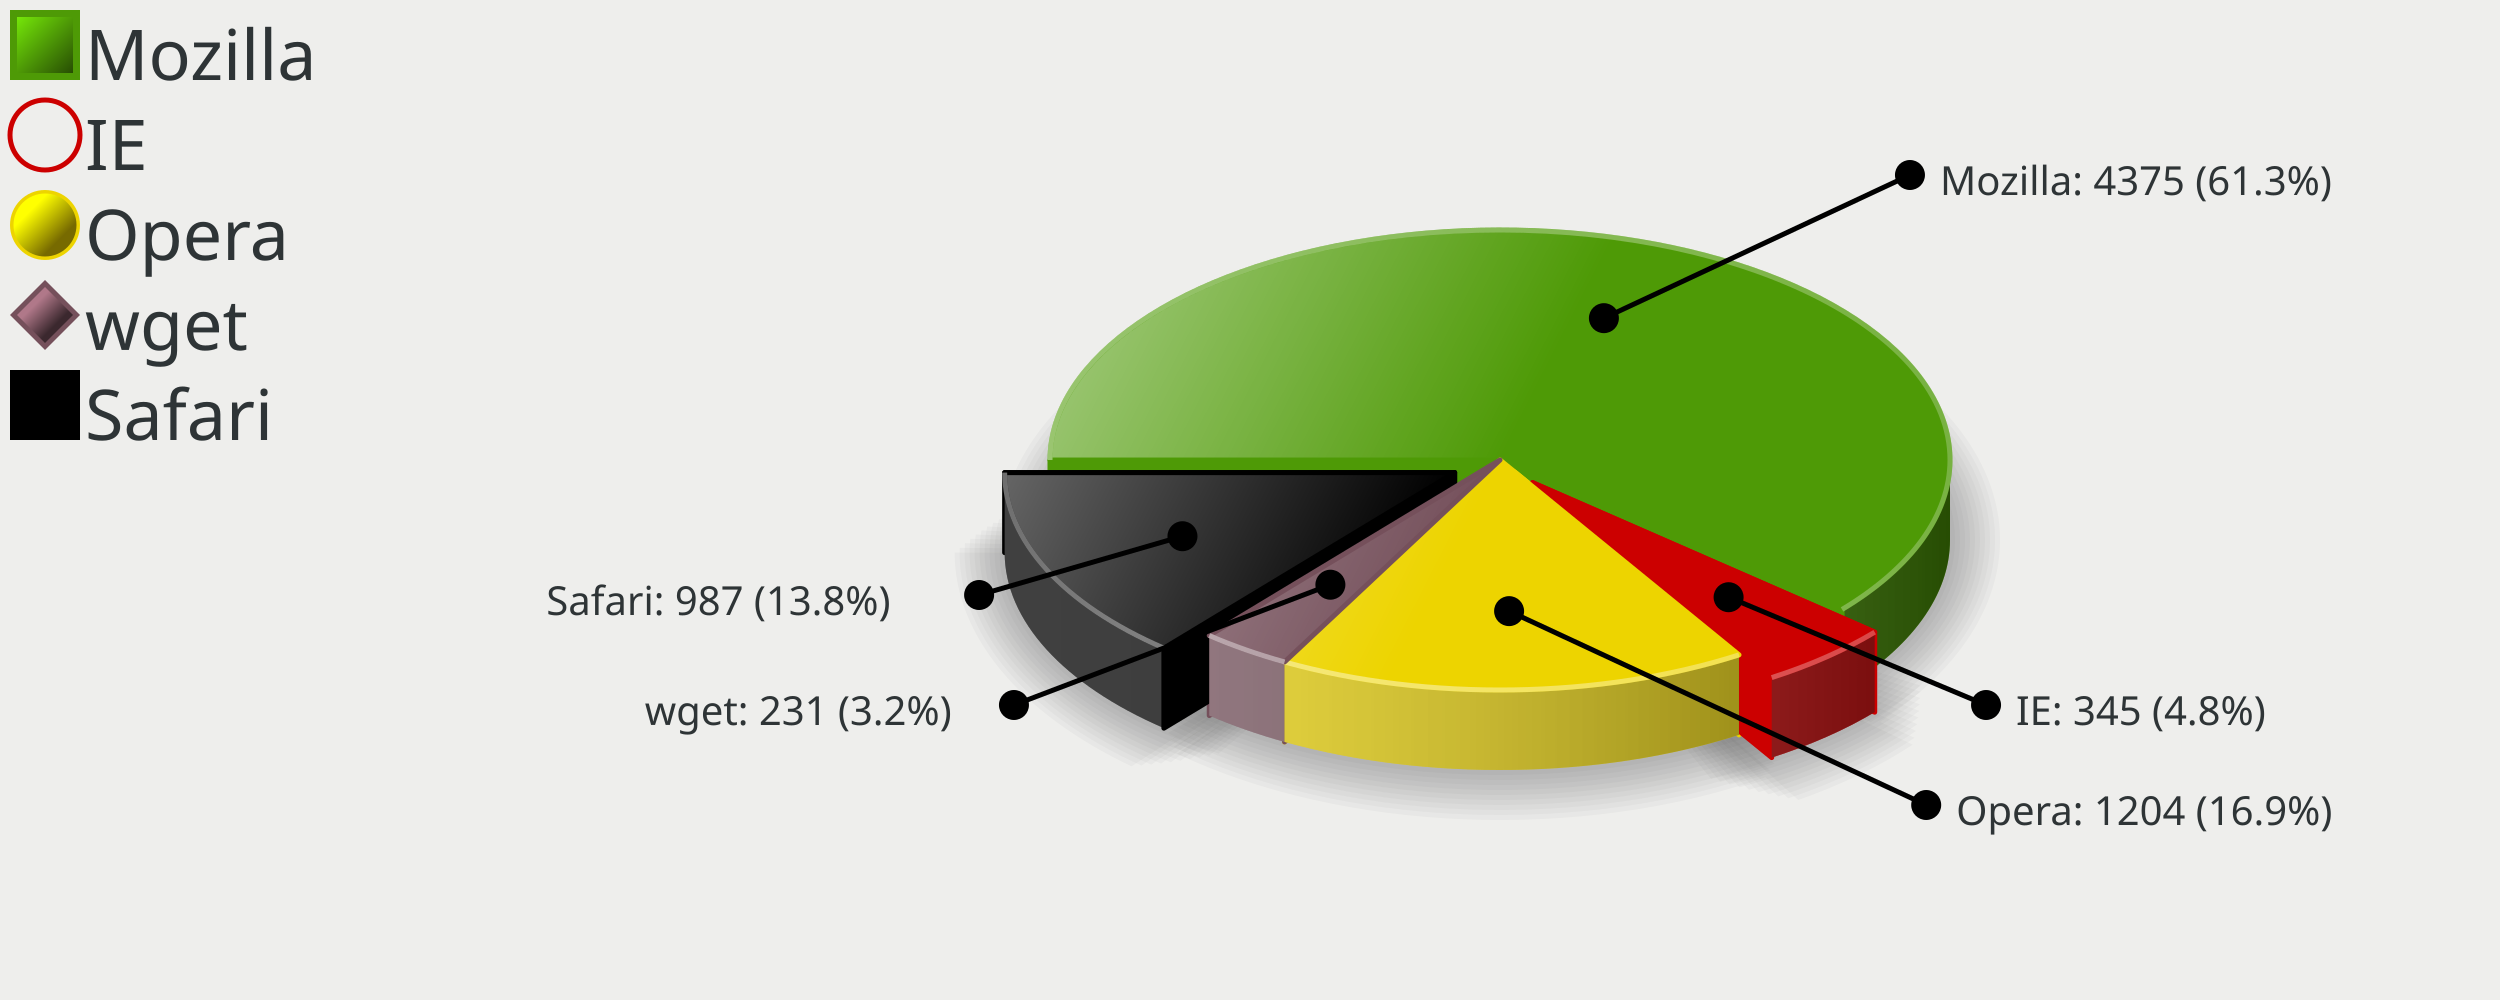
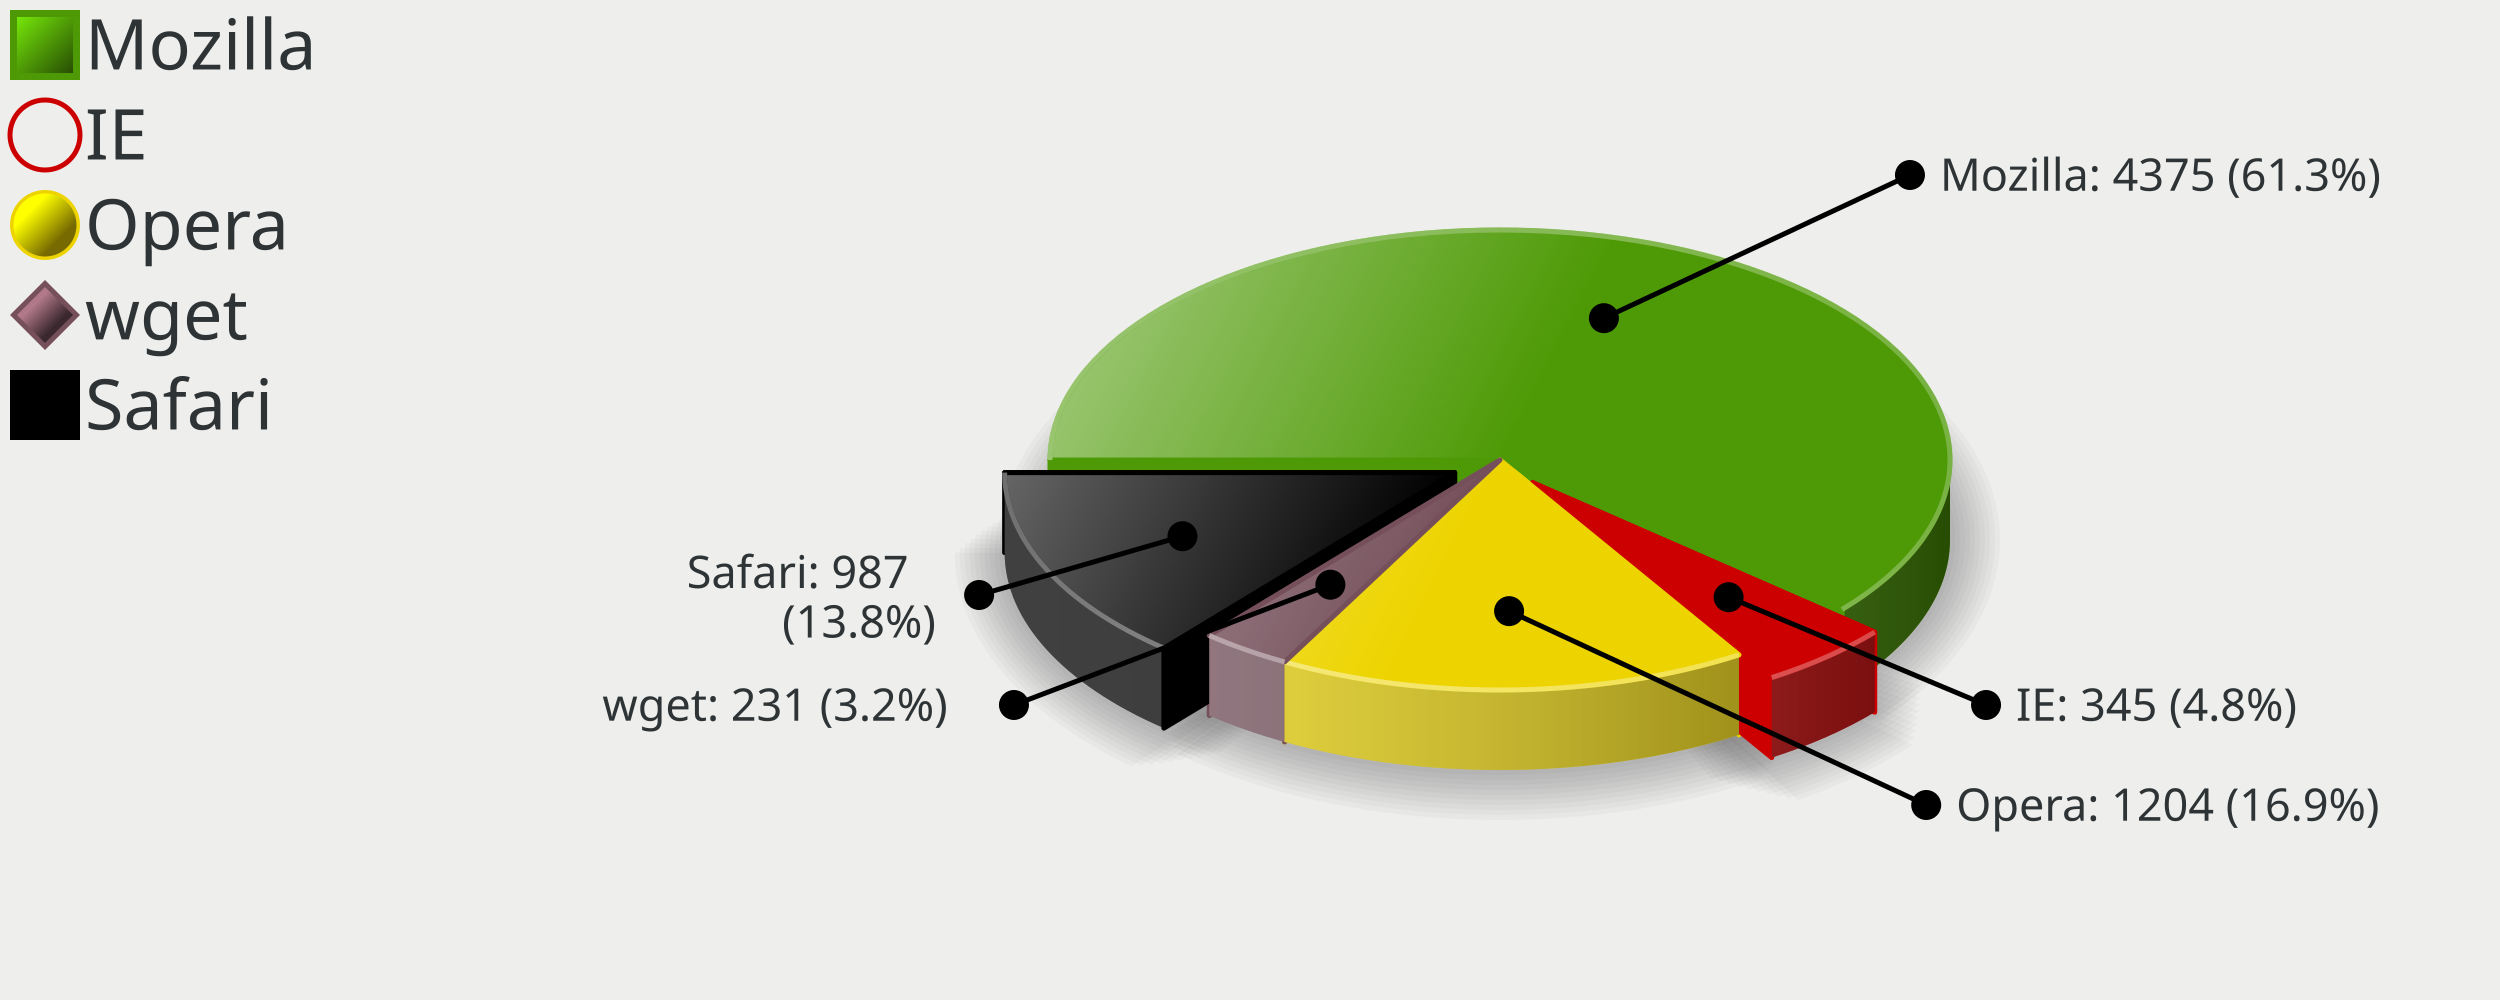
<svg xmlns="http://www.w3.org/2000/svg" xmlns:xlink="http://www.w3.org/1999/xlink" width="500" height="200" version="1.0" id="ezcGraph">
  <defs>
    <linearGradient id="Definition_LinearGradient_3_3_14_14_75e70900_274d0300">
      <stop offset="0" style="stop-color: #75e709; stop-opacity: 1.00;" />
      <stop offset="1" style="stop-color: #274d03; stop-opacity: 1.00;" />
    </linearGradient>
    <linearGradient id="LinearGradient_3_3_14_14_75e70900_274d0300" x1="3.4" y1="3.4" x2="14.6" y2="14.6" gradientUnits="userSpaceOnUse" xlink:href="#Definition_LinearGradient_3_3_14_14_75e70900_274d0300" />
    <linearGradient id="Definition_LinearGradient_6_42_11_47_ffff0000_776a0000">
      <stop offset="0" style="stop-color: #ffff00; stop-opacity: 1.00;" />
      <stop offset="1" style="stop-color: #776a00; stop-opacity: 1.00;" />
    </linearGradient>
    <linearGradient id="LinearGradient_6_42_11_47_ffff0000_776a0000" x1="6.101" y1="42.101" x2="11.899" y2="47.899" gradientUnits="userSpaceOnUse" xlink:href="#Definition_LinearGradient_6_42_11_47_ffff0000_776a0000" />
    <linearGradient id="Definition_LinearGradient_6_60_11_65_b0788900_3b282e00">
      <stop offset="0" style="stop-color: #b07889; stop-opacity: 1.00;" />
      <stop offset="1" style="stop-color: #3b282e; stop-opacity: 1.00;" />
    </linearGradient>
    <linearGradient id="LinearGradient_6_60_11_65_b0788900_3b282e00" x1="6.95" y1="60.95" x2="11.05" y2="65.05" gradientUnits="userSpaceOnUse" xlink:href="#Definition_LinearGradient_6_60_11_65_b0788900_3b282e00" />
    <linearGradient id="Definition_LinearGradient_3_75_14_86_00000000_00000000">
      <stop offset="0" style="stop-color: #000000; stop-opacity: 1.00;" />
      <stop offset="1" style="stop-color: #000000; stop-opacity: 1.00;" />
    </linearGradient>
    <linearGradient id="LinearGradient_3_75_14_86_00000000_00000000" x1="3.4" y1="75.4" x2="14.6" y2="86.6" gradientUnits="userSpaceOnUse" xlink:href="#Definition_LinearGradient_3_75_14_86_00000000_00000000" />
    <linearGradient id="Definition_LinearGradient_210_92_390_92_ffffffbf_0000007f">
      <stop offset="0" style="stop-color: #ffffff; stop-opacity: 0.25;" />
      <stop offset="1" style="stop-color: #000000; stop-opacity: 0.50;" />
    </linearGradient>
    <linearGradient id="LinearGradient_210_92_390_92_ffffffbf_0000007f" x1="210" y1="92" x2="390" y2="92" gradientUnits="userSpaceOnUse" xlink:href="#Definition_LinearGradient_210_92_390_92_ffffffbf_0000007f" />
    <linearGradient id="Definition_LinearGradient_200_94_380_94_ffffffbf_0000007f">
      <stop offset="0" style="stop-color: #ffffff; stop-opacity: 0.25;" />
      <stop offset="1" style="stop-color: #000000; stop-opacity: 0.50;" />
    </linearGradient>
    <linearGradient id="LinearGradient_200_94_380_94_ffffffbf_0000007f" x1="200.928" y1="94.524" x2="380.928" y2="94.524" gradientUnits="userSpaceOnUse" xlink:href="#Definition_LinearGradient_200_94_380_94_ffffffbf_0000007f" />
    <linearGradient id="Definition_LinearGradient_216_96_396_96_ffffffbf_0000007f">
      <stop offset="0" style="stop-color: #ffffff; stop-opacity: 0.25;" />
      <stop offset="1" style="stop-color: #000000; stop-opacity: 0.50;" />
    </linearGradient>
    <linearGradient id="LinearGradient_216_96_396_96_ffffffbf_0000007f" x1="216.531" y1="96.543" x2="396.531" y2="96.543" gradientUnits="userSpaceOnUse" xlink:href="#Definition_LinearGradient_216_96_396_96_ffffffbf_0000007f" />
    <linearGradient id="Definition_LinearGradient_300_92_210_46_ffffffff_ffffff7f">
      <stop offset="0" style="stop-color: #ffffff; stop-opacity: 0.00;" />
      <stop offset="1" style="stop-color: #ffffff; stop-opacity: 0.50;" />
    </linearGradient>
    <linearGradient id="LinearGradient_300_92_210_46_ffffffff_ffffff7f" x1="300" y1="92" x2="210" y2="46" gradientUnits="userSpaceOnUse" xlink:href="#Definition_LinearGradient_300_92_210_46_ffffffff_ffffff7f" />
    <linearGradient id="Definition_RadialGradient_236_124_180_92_0.00_ffffff7f_ffffffcc">
      <stop offset="0" style="stop-color: #ffffff; stop-opacity: 0.50;" />
      <stop offset="1" style="stop-color: #ffffff; stop-opacity: 0.20;" />
    </linearGradient>
    <radialGradient id="RadialGradient_236_124_180_92_0.00_ffffff7f_ffffffcc" cx="236.36" cy="124.527" fx="236.36" fy="124.527" r="180" gradientUnits="userSpaceOnUse" xlink:href="#Definition_RadialGradient_236_124_180_92_0.00_ffffff7f_ffffffcc" />
    <linearGradient id="Definition_LinearGradient_306_96_216_50_ffffffff_ffffff7f">
      <stop offset="0" style="stop-color: #ffffff; stop-opacity: 0.00;" />
      <stop offset="1" style="stop-color: #ffffff; stop-opacity: 0.50;" />
    </linearGradient>
    <linearGradient id="LinearGradient_306_96_216_50_ffffffff_ffffff7f" x1="306.531" y1="96.543" x2="216.531" y2="50.543" gradientUnits="userSpaceOnUse" xlink:href="#Definition_LinearGradient_306_96_216_50_ffffffff_ffffff7f" />
    <linearGradient id="Definition_RadialGradient_242_129_180_92_0.00_ffffff7f_ffffffcc">
      <stop offset="0" style="stop-color: #ffffff; stop-opacity: 0.50;" />
      <stop offset="1" style="stop-color: #ffffff; stop-opacity: 0.20;" />
    </linearGradient>
    <radialGradient id="RadialGradient_242_129_180_92_0.00_ffffff7f_ffffffcc" cx="242.892" cy="129.07" fx="242.892" fy="129.07" r="180" gradientUnits="userSpaceOnUse" xlink:href="#Definition_RadialGradient_242_129_180_92_0.00_ffffff7f_ffffffcc" />
    <linearGradient id="Definition_LinearGradient_290_94_200_48_ffffffff_ffffff7f">
      <stop offset="0" style="stop-color: #ffffff; stop-opacity: 0.00;" />
      <stop offset="1" style="stop-color: #ffffff; stop-opacity: 0.50;" />
    </linearGradient>
    <linearGradient id="LinearGradient_290_94_200_48_ffffffff_ffffff7f" x1="290.928" y1="94.524" x2="200.928" y2="48.524" gradientUnits="userSpaceOnUse" xlink:href="#Definition_LinearGradient_290_94_200_48_ffffffff_ffffff7f" />
    <linearGradient id="Definition_RadialGradient_227_127_180_92_0.00_ffffff7f_ffffffcc">
      <stop offset="0" style="stop-color: #ffffff; stop-opacity: 0.50;" />
      <stop offset="1" style="stop-color: #ffffff; stop-opacity: 0.20;" />
    </linearGradient>
    <radialGradient id="RadialGradient_227_127_180_92_0.00_ffffff7f_ffffffcc" cx="227.288" cy="127.051" fx="227.288" fy="127.051" r="180" gradientUnits="userSpaceOnUse" xlink:href="#Definition_RadialGradient_227_127_180_92_0.00_ffffff7f_ffffffcc" />
  </defs>
  <g id="ezcGraphChart" color-rendering="optimizeQuality" shape-rendering="geometricPrecision" text-rendering="optimizeLegibility">
    <path d=" M 0,200 L 0,0 L 500,0 L 500,200 L 0,200 z " style="fill: #eeeeec; fill-opacity: 1.00; stroke: none;" id="ezcGraphPolygon_1" />
    <path d=" M 0,200 L 0,0 L 100,0 L 100,200 L 0,200 z " style="fill: #000000; fill-opacity: 0.00; stroke: none;" id="ezcGraphPolygon_2" />
    <path d=" M 2,16 L 2,2 L 16,2 L 16,16 L 2,16 z " style="fill: #4e9a06; fill-opacity: 1.00; stroke: none;" id="ezcGraphPolygon_3" />
    <path d=" M 14.6,3.4 L 14.6,14.6 L 3.4,14.6 L 3.4,3.4 L 14.6,3.4 z " style="fill: url(#LinearGradient_3_3_14_14_75e70900_274d0300); stroke: none;" id="ezcGraphPolygon_4" />
    <ellipse cx="9" cy="27" rx="7" ry="7" style="fill: none; stroke: #cc0000; stroke-width: 1; stroke-opacity: 1.00; stroke-linecap: round; stroke-linejoin: round;" id="ezcGraphCircle_6" />
    <ellipse cx="9" cy="45" rx="7" ry="7" style="fill: #edd400; fill-opacity: 1.00; stroke: none;" id="ezcGraphCircle_8" />
    <ellipse cx="9" cy="45" rx="6.3" ry="6.3" style="fill: url(#LinearGradient_6_42_11_47_ffff0000_776a0000); stroke: none;" id="ezcGraphCircle_9" />
    <path d=" M 2,63 L 9,56 L 16,63 L 9,70 L 2,63 z " style="fill: #75505b; fill-opacity: 1.00; stroke: none;" id="ezcGraphPolygon_11" />
    <path d=" M 14.6,63 L 9,68.6 L 3.4,63 L 9,57.4 L 14.6,63 z " style="fill: url(#LinearGradient_6_60_11_65_b0788900_3b282e00); stroke: none;" id="ezcGraphPolygon_12" />
    <path d=" M 2,88 L 2,74 L 16,74 L 16,88 L 2,88 z " style="fill: #000000; fill-opacity: 1.00; stroke: none;" id="ezcGraphPolygon_14" />
    <path d=" M 14.6,75.4 L 14.6,86.6 L 3.4,86.6 L 3.4,75.4 L 14.6,75.4 z " style="fill: url(#LinearGradient_3_75_14_86_00000000_00000000); stroke: none;" id="ezcGraphPolygon_15" />
    <path d="M 300.00,108.00 L 200.00,108.00 A 100.00,56.00 0 1,1 376.01,144.39 z" style="fill: #000000; fill-opacity: 0.03; stroke: none;" id="ezcGraphCircleSector_17" />
    <path d="M 300.00,108.00 L 201.02,108.96 A 99.00,55.00 0 1,1 374.12,144.46 z" style="fill: #000000; fill-opacity: 0.03; stroke: none;" id="ezcGraphCircleSector_18" />
    <path d="M 300.00,108.00 L 202.06,109.88 A 98.00,54.00 0 1,1 372.22,144.50 z" style="fill: #000000; fill-opacity: 0.03; stroke: none;" id="ezcGraphCircleSector_19" />
    <path d="M 300.00,108.00 L 203.13,110.77 A 97.00,53.00 0 1,1 370.33,144.50 z" style="fill: #000000; fill-opacity: 0.03; stroke: none;" id="ezcGraphCircleSector_20" />
    <path d="M 300.00,108.00 L 204.23,111.63 A 96.00,52.00 0 1,1 368.44,144.46 z" style="fill: #000000; fill-opacity: 0.03; stroke: none;" id="ezcGraphCircleSector_21" />
    <path d="M 300.00,108.00 L 205.36,112.44 A 95.00,51.00 0 1,1 366.56,144.39 z" style="fill: #000000; fill-opacity: 0.03; stroke: none;" id="ezcGraphCircleSector_22" />
    <path d="M 300.00,108.00 L 206.51,113.23 A 94.00,50.00 0 1,1 364.67,144.28 z" style="fill: #000000; fill-opacity: 0.03; stroke: none;" id="ezcGraphCircleSector_23" />
    <path d="M 300.00,108.00 L 207.69,113.97 A 93.00,49.00 0 1,1 362.80,144.14 z" style="fill: #000000; fill-opacity: 0.03; stroke: none;" id="ezcGraphCircleSector_24" />
    <path d="M 300.00,108.00 L 208.90,114.68 A 92.00,48.00 0 1,1 360.93,143.96 z" style="fill: #000000; fill-opacity: 0.03; stroke: none;" id="ezcGraphCircleSector_25" />
    <path d="M 300.00,108.00 L 210.12,115.35 A 91.00,47.00 0 1,1 359.07,143.75 z" style="fill: #000000; fill-opacity: 0.03; stroke: none;" id="ezcGraphCircleSector_26" />
    <path d="M 306.53,112.54 L 382.54,148.93 A 100.00,56.00 0 0,1 359.65,159.99 z" style="fill: #000000; fill-opacity: 0.03; stroke: none;" id="ezcGraphCircleSector_27" />
    <path d="M 306.53,112.54 L 382.89,147.55 A 99.00,55.00 0 0,1 357.64,159.65 z" style="fill: #000000; fill-opacity: 0.03; stroke: none;" id="ezcGraphCircleSector_28" />
    <path d="M 306.53,112.54 L 383.20,146.18 A 98.00,54.00 0 0,1 355.65,159.27 z" style="fill: #000000; fill-opacity: 0.03; stroke: none;" id="ezcGraphCircleSector_29" />
    <path d="M 306.53,112.54 L 383.46,144.83 A 97.00,53.00 0 0,1 353.68,158.86 z" style="fill: #000000; fill-opacity: 0.03; stroke: none;" id="ezcGraphCircleSector_30" />
    <path d="M 306.53,112.54 L 383.68,143.49 A 96.00,52.00 0 0,1 351.72,158.42 z" style="fill: #000000; fill-opacity: 0.03; stroke: none;" id="ezcGraphCircleSector_31" />
    <path d="M 306.53,112.54 L 383.85,142.18 A 95.00,51.00 0 0,1 349.78,157.95 z" style="fill: #000000; fill-opacity: 0.03; stroke: none;" id="ezcGraphCircleSector_32" />
    <path d="M 306.53,112.54 L 383.97,140.88 A 94.00,50.00 0 0,1 347.86,157.45 z" style="fill: #000000; fill-opacity: 0.03; stroke: none;" id="ezcGraphCircleSector_33" />
    <path d="M 306.53,112.54 L 384.06,139.61 A 93.00,49.00 0 0,1 345.96,156.92 z" style="fill: #000000; fill-opacity: 0.03; stroke: none;" id="ezcGraphCircleSector_34" />
    <path d="M 306.53,112.54 L 384.10,138.35 A 92.00,48.00 0 0,1 344.07,156.37 z" style="fill: #000000; fill-opacity: 0.03; stroke: none;" id="ezcGraphCircleSector_35" />
    <path d="M 306.53,112.54 L 384.10,137.12 A 91.00,47.00 0 0,1 342.21,155.78 z" style="fill: #000000; fill-opacity: 0.03; stroke: none;" id="ezcGraphCircleSector_36" />
    <path d="M 300.00,108.00 L 353.12,155.45 A 100.00,56.00 0 0,1 235.39,150.74 z" style="fill: #000000; fill-opacity: 0.03; stroke: none;" id="ezcGraphCircleSector_37" />
    <path d="M 300.00,108.00 L 354.04,154.08 A 99.00,55.00 0 0,1 234.73,149.35 z" style="fill: #000000; fill-opacity: 0.03; stroke: none;" id="ezcGraphCircleSector_38" />
    <path d="M 300.00,108.00 L 354.92,152.72 A 98.00,54.00 0 0,1 234.11,147.97 z" style="fill: #000000; fill-opacity: 0.03; stroke: none;" id="ezcGraphCircleSector_39" />
    <path d="M 300.00,108.00 L 355.75,151.37 A 97.00,53.00 0 0,1 233.54,146.60 z" style="fill: #000000; fill-opacity: 0.03; stroke: none;" id="ezcGraphCircleSector_40" />
    <path d="M 300.00,108.00 L 356.54,150.02 A 96.00,52.00 0 0,1 233.01,145.25 z" style="fill: #000000; fill-opacity: 0.03; stroke: none;" id="ezcGraphCircleSector_41" />
    <path d="M 300.00,108.00 L 357.28,148.69 A 95.00,51.00 0 0,1 232.53,143.91 z" style="fill: #000000; fill-opacity: 0.03; stroke: none;" id="ezcGraphCircleSector_42" />
    <path d="M 300.00,108.00 L 357.98,147.36 A 94.00,50.00 0 0,1 232.10,142.58 z" style="fill: #000000; fill-opacity: 0.03; stroke: none;" id="ezcGraphCircleSector_43" />
    <path d="M 300.00,108.00 L 358.63,146.04 A 93.00,49.00 0 0,1 231.71,141.26 z" style="fill: #000000; fill-opacity: 0.03; stroke: none;" id="ezcGraphCircleSector_44" />
    <path d="M 300.00,108.00 L 359.24,144.73 A 92.00,48.00 0 0,1 231.36,139.96 z" style="fill: #000000; fill-opacity: 0.03; stroke: none;" id="ezcGraphCircleSector_45" />
    <path d="M 300.00,108.00 L 359.80,143.43 A 91.00,47.00 0 0,1 231.06,138.68 z" style="fill: #000000; fill-opacity: 0.03; stroke: none;" id="ezcGraphCircleSector_46" />
    <path d="M 290.93,110.52 L 226.32,153.27 A 100.00,56.00 0 0,1 190.93,110.52 z" style="fill: #000000; fill-opacity: 0.03; stroke: none;" id="ezcGraphCircleSector_47" />
    <path d="M 290.93,110.52 L 228.29,153.12 A 99.00,55.00 0 0,1 191.94,109.56 z" style="fill: #000000; fill-opacity: 0.03; stroke: none;" id="ezcGraphCircleSector_48" />
    <path d="M 290.93,110.52 L 230.26,152.93 A 98.00,54.00 0 0,1 192.99,108.64 z" style="fill: #000000; fill-opacity: 0.03; stroke: none;" id="ezcGraphCircleSector_49" />
    <path d="M 290.93,110.52 L 232.22,152.71 A 97.00,53.00 0 0,1 194.06,107.75 z" style="fill: #000000; fill-opacity: 0.03; stroke: none;" id="ezcGraphCircleSector_50" />
    <path d="M 290.93,110.52 L 234.16,152.46 A 96.00,52.00 0 0,1 195.16,106.90 z" style="fill: #000000; fill-opacity: 0.03; stroke: none;" id="ezcGraphCircleSector_51" />
    <path d="M 290.93,110.52 L 236.10,152.17 A 95.00,51.00 0 0,1 196.29,106.08 z" style="fill: #000000; fill-opacity: 0.03; stroke: none;" id="ezcGraphCircleSector_52" />
    <path d="M 290.93,110.52 L 238.03,151.85 A 94.00,50.00 0 0,1 197.44,105.30 z" style="fill: #000000; fill-opacity: 0.03; stroke: none;" id="ezcGraphCircleSector_53" />
    <path d="M 290.93,110.52 L 239.94,151.50 A 93.00,49.00 0 0,1 198.62,104.55 z" style="fill: #000000; fill-opacity: 0.03; stroke: none;" id="ezcGraphCircleSector_54" />
    <path d="M 290.93,110.52 L 241.84,151.12 A 92.00,48.00 0 0,1 199.82,103.84 z" style="fill: #000000; fill-opacity: 0.03; stroke: none;" id="ezcGraphCircleSector_55" />
    <path d="M 290.93,110.52 L 243.72,150.71 A 91.00,47.00 0 0,1 201.05,103.17 z" style="fill: #000000; fill-opacity: 0.03; stroke: none;" id="ezcGraphCircleSector_56" />
    <path d="M 390.00,108.00 A 90.00,46.00 0 0,0 210.00,108.00 L 210.00,92.00 A 90.00,46 0 0,1 390.00,92.00 z" style="fill: #4e9a06; fill-opacity: 1.00; stroke: none;" id="ezcGraphCircularArc_57" />
    <path d="M 390.00,108.00 A 90.00,46.00 0 0,0 210.00,108.00 L 210.00,92.00 A 90.00,46 0 0,1 390.00,92.00 z" style="fill: url(#LinearGradient_210_92_390_92_ffffffbf_0000007f); stroke: none;" />
    <path d="M 368.41,137.89 A 90.00,46.00 0 0,0 390.00,108.00 L 390.00,92.00 A 90.00,46 0 0,1 368.41,121.89 z" style="fill: #4e9a06; fill-opacity: 1.00; stroke: none;" id="ezcGraphCircularArc_58" />
    <path d="M 368.41,137.89 A 90.00,46.00 0 0,0 390.00,108.00 L 390.00,92.00 A 90.00,46 0 0,1 368.41,121.89 z" style="fill: url(#LinearGradient_210_92_390_92_ffffffbf_0000007f); stroke: none;" />
    <path d=" M 210,92 L 300,92 L 300,108 L 210,108 L 210,92 z " style="fill: #4e9a06; fill-opacity: 1.00; stroke: none;" id="ezcGraphPolygon_59" />
    <path d=" M 210,92 L 300,92 L 300,108 L 210,108 L 210,92 z " style="fill: none; stroke: #4e9a06; stroke-width: 1; stroke-opacity: 1.00; stroke-linecap: round; stroke-linejoin: round;" id="ezcGraphPolygon_60" />
    <path d=" M 200.928,94.524 L 290.928,94.524 L 290.928,110.524 L 200.928,110.524 L 200.928,94.524 z " style="fill: #000000; fill-opacity: 1.00; stroke: none;" id="ezcGraphPolygon_61" />
    <path d=" M 200.928,94.524 L 290.928,94.524 L 290.928,110.524 L 200.928,110.524 L 200.928,94.524 z " style="fill: none; stroke: #000000; stroke-width: 1; stroke-opacity: 1.00; stroke-linecap: round; stroke-linejoin: round;" id="ezcGraphPolygon_62" />
    <path d="M 200.93,110.52 A 90.00,46.00 0 0,0 232.78,145.63 L 232.78,129.63 A 90.00,46 0 0,1 200.93,94.52 z" style="fill: #000000; fill-opacity: 1.00; stroke: none;" id="ezcGraphCircularArc_63" />
    <path d="M 200.93,110.52 A 90.00,46.00 0 0,0 232.78,145.63 L 232.78,129.63 A 90.00,46 0 0,1 200.93,94.52 z" style="fill: url(#LinearGradient_200_94_380_94_ffffffbf_0000007f); stroke: none;" />
    <path d=" M 368.409,121.891 L 300,92 L 300,108 L 368.409,137.891 L 368.409,121.891 z " style="fill: #4e9a06; fill-opacity: 1.00; stroke: none;" id="ezcGraphPolygon_64" />
    <path d=" M 368.409,121.891 L 300,92 L 300,108 L 368.409,137.891 L 368.409,121.891 z " style="fill: none; stroke: #4e9a06; stroke-width: 1; stroke-opacity: 1.00; stroke-linecap: round; stroke-linejoin: round;" id="ezcGraphPolygon_65" />
    <path d=" M 241.85,127.109 L 300,92 L 300,108 L 241.85,143.109 L 241.85,127.109 z " style="fill: #75505b; fill-opacity: 1.00; stroke: none;" id="ezcGraphPolygon_66" />
    <path d=" M 241.85,127.109 L 300,92 L 300,108 L 241.85,143.109 L 241.85,127.109 z " style="fill: none; stroke: #75505b; stroke-width: 1; stroke-opacity: 1.00; stroke-linecap: round; stroke-linejoin: round;" id="ezcGraphPolygon_67" />
    <path d=" M 374.941,126.434 L 306.531,96.543 L 306.531,112.543 L 374.941,142.434 L 374.941,126.434 z " style="fill: #cc0000; fill-opacity: 1.00; stroke: none;" id="ezcGraphPolygon_68" />
    <path d=" M 374.941,126.434 L 306.531,96.543 L 306.531,112.543 L 374.941,142.434 L 374.941,126.434 z " style="fill: none; stroke: #cc0000; stroke-width: 1; stroke-opacity: 1.00; stroke-linecap: round; stroke-linejoin: round;" id="ezcGraphPolygon_69" />
    <path d=" M 347.804,130.975 L 300,92 L 300,108 L 347.804,146.975 L 347.804,130.975 z " style="fill: #edd400; fill-opacity: 1.00; stroke: none;" id="ezcGraphPolygon_70" />
    <path d=" M 347.804,130.975 L 300,92 L 300,108 L 347.804,146.975 L 347.804,130.975 z " style="fill: none; stroke: #edd400; stroke-width: 1; stroke-opacity: 1.00; stroke-linecap: round; stroke-linejoin: round;" id="ezcGraphPolygon_71" />
    <path d=" M 256.91,132.385 L 300,92 L 300,108 L 256.91,148.385 L 256.91,132.385 z " style="fill: #edd400; fill-opacity: 1.00; stroke: none;" id="ezcGraphPolygon_72" />
    <path d=" M 256.91,132.385 L 300,92 L 300,108 L 256.91,148.385 L 256.91,132.385 z " style="fill: none; stroke: #edd400; stroke-width: 1; stroke-opacity: 1.00; stroke-linecap: round; stroke-linejoin: round;" id="ezcGraphPolygon_73" />
    <path d=" M 256.91,132.385 L 300,92 L 300,108 L 256.91,148.385 L 256.91,132.385 z " style="fill: #75505b; fill-opacity: 1.00; stroke: none;" id="ezcGraphPolygon_74" />
    <path d=" M 256.91,132.385 L 300,92 L 300,108 L 256.91,148.385 L 256.91,132.385 z " style="fill: none; stroke: #75505b; stroke-width: 1; stroke-opacity: 1.00; stroke-linecap: round; stroke-linejoin: round;" id="ezcGraphPolygon_75" />
    <path d=" M 232.778,129.633 L 290.928,94.524 L 290.928,110.524 L 232.778,145.633 L 232.778,129.633 z " style="fill: #000000; fill-opacity: 1.00; stroke: none;" id="ezcGraphPolygon_76" />
    <path d=" M 232.778,129.633 L 290.928,94.524 L 290.928,110.524 L 232.778,145.633 L 232.778,129.633 z " style="fill: none; stroke: #000000; stroke-width: 1; stroke-opacity: 1.00; stroke-linecap: round; stroke-linejoin: round;" id="ezcGraphPolygon_77" />
    <path d=" M 354.335,135.518 L 306.531,96.543 L 306.531,112.543 L 354.335,151.518 L 354.335,135.518 z " style="fill: #cc0000; fill-opacity: 1.00; stroke: none;" id="ezcGraphPolygon_78" />
    <path d=" M 354.335,135.518 L 306.531,96.543 L 306.531,112.543 L 354.335,151.518 L 354.335,135.518 z " style="fill: none; stroke: #cc0000; stroke-width: 1; stroke-opacity: 1.00; stroke-linecap: round; stroke-linejoin: round;" id="ezcGraphPolygon_79" />
    <path d="M 241.85,143.11 A 90.00,46.00 0 0,0 256.91,148.39 L 256.91,132.39 A 90.00,46 0 0,1 241.85,127.11 z" style="fill: #75505b; fill-opacity: 1.00; stroke: none;" id="ezcGraphCircularArc_80" />
    <path d="M 241.85,143.11 A 90.00,46.00 0 0,0 256.91,148.39 L 256.91,132.39 A 90.00,46 0 0,1 241.85,127.11 z" style="fill: url(#LinearGradient_210_92_390_92_ffffffbf_0000007f); stroke: none;" />
    <path d="M 354.34,151.52 A 90.00,46.00 0 0,0 374.94,142.43 L 374.94,126.43 A 90.00,46 0 0,1 354.34,135.52 z" style="fill: #cc0000; fill-opacity: 1.00; stroke: none;" id="ezcGraphCircularArc_81" />
    <path d="M 354.34,151.52 A 90.00,46.00 0 0,0 374.94,142.43 L 374.94,126.43 A 90.00,46 0 0,1 354.34,135.52 z" style="fill: url(#LinearGradient_216_96_396_96_ffffffbf_0000007f); stroke: none;" />
    <path d="M 256.91,148.39 A 90.00,46.00 0 0,0 347.80,146.97 L 347.80,130.97 A 90.00,46 0 0,1 256.91,132.39 z" style="fill: #edd400; fill-opacity: 1.00; stroke: none;" id="ezcGraphCircularArc_82" />
    <path d="M 256.91,148.39 A 90.00,46.00 0 0,0 347.80,146.97 L 347.80,130.97 A 90.00,46 0 0,1 256.91,132.39 z" style="fill: url(#LinearGradient_210_92_390_92_ffffffbf_0000007f); stroke: none;" />
    <path d="M 300.00,92.00 L 210.00,92.00 A 90.00,46.00 0 1,1 368.41,121.89 z" style="fill: #4e9a06; fill-opacity: 1.00; stroke: none;" id="ezcGraphCircleSector_83" />
    <path d="M 300.00,92.00 L 210.00,92.00 A 90.00,46.00 0 1,1 368.41,121.89 z" style="fill: url(#LinearGradient_300_92_210_46_ffffffff_ffffff7f); stroke: none;" id="ezcGraphCircleSector_84" />
    <path d="M 300.00,92.00 L 210.00,92.00 A 90.00,46.00 0 1,1 368.41,121.89 z" style="fill: none; stroke: #4e9a06; stroke-width: 1; stroke-opacity: 1.00; stroke-linecap: round; stroke-linejoin: round;" id="ezcGraphCircleSector_85" />
    <path d="M 210.00,92.00  A 90.00,46.00 0 0,1 390.00,92.00" style="fill: none; stroke: url(#RadialGradient_236_124_180_92_0.00_ffffff7f_ffffffcc);" id="ezcGraphCircularArc_86" />
    <path d="M 390.00,92.00  A 90.00,46.00 0 0,1 368.41,121.89" style="fill: none; stroke: url(#RadialGradient_236_124_180_92_0.00_ffffff7f_ffffffcc);" id="ezcGraphCircularArc_87" />
    <path d="M 306.53,96.54 L 374.94,126.43 A 90.00,46.00 0 0,1 354.34,135.52 z" style="fill: #cc0000; fill-opacity: 1.00; stroke: none;" id="ezcGraphCircleSector_88" />
    <path d="M 306.53,96.54 L 374.94,126.43 A 90.00,46.00 0 0,1 354.34,135.52 z" style="fill: url(#LinearGradient_306_96_216_50_ffffffff_ffffff7f); stroke: none;" id="ezcGraphCircleSector_89" />
    <path d="M 306.53,96.54 L 374.94,126.43 A 90.00,46.00 0 0,1 354.34,135.52 z" style="fill: none; stroke: #cc0000; stroke-width: 1; stroke-opacity: 1.00; stroke-linecap: round; stroke-linejoin: round;" id="ezcGraphCircleSector_90" />
    <path d="M 374.94,126.43  A 90.00,46.00 0 0,1 354.34,135.52" style="fill: none; stroke: url(#RadialGradient_242_129_180_92_0.00_ffffff7f_ffffffcc);" id="ezcGraphCircularArc_91" />
    <path d="M 300.00,92.00 L 347.80,130.97 A 90.00,46.00 0 0,1 256.91,132.39 z" style="fill: #edd400; fill-opacity: 1.00; stroke: none;" id="ezcGraphCircleSector_92" />
    <path d="M 300.00,92.00 L 347.80,130.97 A 90.00,46.00 0 0,1 256.91,132.39 z" style="fill: url(#LinearGradient_300_92_210_46_ffffffff_ffffff7f); stroke: none;" id="ezcGraphCircleSector_93" />
    <path d="M 300.00,92.00 L 347.80,130.97 A 90.00,46.00 0 0,1 256.91,132.39 z" style="fill: none; stroke: #edd400; stroke-width: 1; stroke-opacity: 1.00; stroke-linecap: round; stroke-linejoin: round;" id="ezcGraphCircleSector_94" />
    <path d="M 347.80,130.97  A 90.00,46.00 0 0,1 256.91,132.39" style="fill: none; stroke: url(#RadialGradient_236_124_180_92_0.00_ffffff7f_ffffffcc);" id="ezcGraphCircularArc_95" />
    <path d="M 300.00,92.00 L 256.91,132.39 A 90.00,46.00 0 0,1 241.85,127.11 z" style="fill: #75505b; fill-opacity: 1.00; stroke: none;" id="ezcGraphCircleSector_96" />
    <path d="M 300.00,92.00 L 256.91,132.39 A 90.00,46.00 0 0,1 241.85,127.11 z" style="fill: url(#LinearGradient_300_92_210_46_ffffffff_ffffff7f); stroke: none;" id="ezcGraphCircleSector_97" />
    <path d="M 300.00,92.00 L 256.91,132.39 A 90.00,46.00 0 0,1 241.85,127.11 z" style="fill: none; stroke: #75505b; stroke-width: 1; stroke-opacity: 1.00; stroke-linecap: round; stroke-linejoin: round;" id="ezcGraphCircleSector_98" />
    <path d="M 256.91,132.39  A 90.00,46.00 0 0,1 241.85,127.11" style="fill: none; stroke: url(#RadialGradient_236_124_180_92_0.00_ffffff7f_ffffffcc);" id="ezcGraphCircularArc_99" />
    <path d="M 290.93,94.52 L 232.78,129.63 A 90.00,46.00 0 0,1 200.93,94.52 z" style="fill: #000000; fill-opacity: 1.00; stroke: none;" id="ezcGraphCircleSector_100" />
    <path d="M 290.93,94.52 L 232.78,129.63 A 90.00,46.00 0 0,1 200.93,94.52 z" style="fill: url(#LinearGradient_290_94_200_48_ffffffff_ffffff7f); stroke: none;" id="ezcGraphCircleSector_101" />
    <path d="M 290.93,94.52 L 232.78,129.63 A 90.00,46.00 0 0,1 200.93,94.52 z" style="fill: none; stroke: #000000; stroke-width: 1; stroke-opacity: 1.00; stroke-linecap: round; stroke-linejoin: round;" id="ezcGraphCircleSector_102" />
    <path d="M 232.78,129.63  A 90.00,46.00 0 0,1 200.93,94.52" style="fill: none; stroke: url(#RadialGradient_227_127_180_92_0.00_ffffff7f_ffffffcc);" id="ezcGraphCircularArc_103" />
    <path d=" M 236.494,107.244 L 195.822,119" style="fill: none; stroke: #000000; stroke-width: 1; stroke-opacity: 1.00; stroke-linecap: round; stroke-linejoin: round;" id="ezcGraphLine_104" />
    <ellipse cx="236.494" cy="107.244" rx="3" ry="3" style="fill: #000000; fill-opacity: 1.00; stroke: none;" id="ezcGraphCircle_105" />
    <ellipse cx="195.822" cy="119" rx="3" ry="3" style="fill: #000000; fill-opacity: 1.00; stroke: none;" id="ezcGraphCircle_106" />
    <path d=" M 266.078,116.943 L 202.791,141" style="fill: none; stroke: #000000; stroke-width: 1; stroke-opacity: 1.00; stroke-linecap: round; stroke-linejoin: round;" id="ezcGraphLine_108" />
    <ellipse cx="266.078" cy="116.943" rx="3" ry="3" style="fill: #000000; fill-opacity: 1.00; stroke: none;" id="ezcGraphCircle_109" />
    <ellipse cx="202.791" cy="141" rx="3" ry="3" style="fill: #000000; fill-opacity: 1.00; stroke: none;" id="ezcGraphCircle_110" />
    <path d=" M 320.78,63.632 L 381.993,35" style="fill: none; stroke: #000000; stroke-width: 1; stroke-opacity: 1.00; stroke-linecap: round; stroke-linejoin: round;" id="ezcGraphLine_112" />
    <ellipse cx="320.78" cy="63.632" rx="3" ry="3" style="fill: #000000; fill-opacity: 1.00; stroke: none;" id="ezcGraphCircle_113" />
    <ellipse cx="381.993" cy="35" rx="3" ry="3" style="fill: #000000; fill-opacity: 1.00; stroke: none;" id="ezcGraphCircle_114" />
    <path d=" M 345.719,119.442 L 397.209,141" style="fill: none; stroke: #000000; stroke-width: 1; stroke-opacity: 1.00; stroke-linecap: round; stroke-linejoin: round;" id="ezcGraphLine_116" />
    <ellipse cx="345.72" cy="119.442" rx="3" ry="3" style="fill: #000000; fill-opacity: 1.00; stroke: none;" id="ezcGraphCircle_117" />
    <ellipse cx="397.209" cy="141" rx="3" ry="3" style="fill: #000000; fill-opacity: 1.00; stroke: none;" id="ezcGraphCircle_118" />
    <path d=" M 301.821,122.226 L 385.24,161" style="fill: none; stroke: #000000; stroke-width: 1; stroke-opacity: 1.00; stroke-linecap: round; stroke-linejoin: round;" id="ezcGraphLine_120" />
    <ellipse cx="301.821" cy="122.226" rx="3" ry="3" style="fill: #000000; fill-opacity: 1.00; stroke: none;" id="ezcGraphCircle_121" />
    <ellipse cx="385.24" cy="161" rx="3" ry="3" style="fill: #000000; fill-opacity: 1.00; stroke: none;" id="ezcGraphCircle_122" />
-     <text id="ezcGraphTextBox_5" x="17" text-length="51.94px" y="16" style="font-size: 14px; font-family: sans-serif; fill: #2e3436; fill-opacity: 1.00; stroke: none;">Mozilla</text>
-     <text id="ezcGraphTextBox_7" x="17" text-length="14.84px" y="34" style="font-size: 14px; font-family: sans-serif; fill: #2e3436; fill-opacity: 1.00; stroke: none;">IE</text>
-     <text id="ezcGraphTextBox_10" x="17" text-length="37.1px" y="52" style="font-size: 14px; font-family: sans-serif; fill: #2e3436; fill-opacity: 1.00; stroke: none;">Opera</text>
-     <text id="ezcGraphTextBox_13" x="17" text-length="29.68px" y="70" style="font-size: 14px; font-family: sans-serif; fill: #2e3436; fill-opacity: 1.00; stroke: none;">wget</text>
-     <text id="ezcGraphTextBox_16" x="17" text-length="44.52px" y="88" style="font-size: 14px; font-family: sans-serif; fill: #2e3436; fill-opacity: 1.00; stroke: none;">Safari</text>
-     <text id="ezcGraphTextBox_107" x="109.262" text-length="80.56px" y="123" style="font-size: 8px; font-family: sans-serif; fill: #2e3436; fill-opacity: 1.00; stroke: none;">Safari: 987 (13.8%)</text>
-     <text id="ezcGraphTextBox_111" x="128.951" text-length="67.84px" y="145" style="font-size: 8px; font-family: sans-serif; fill: #2e3436; fill-opacity: 1.00; stroke: none;">wget: 231 (3.2%)</text>
-     <text id="ezcGraphTextBox_115" x="387.993" text-length="89.04px" y="39" style="font-size: 8px; font-family: sans-serif; fill: #2e3436; fill-opacity: 1.00; stroke: none;">Mozilla: 4375 (61.3%)</text>
-     <text id="ezcGraphTextBox_119" x="403.209" text-length="59.36px" y="145" style="font-size: 8px; font-family: sans-serif; fill: #2e3436; fill-opacity: 1.00; stroke: none;">IE: 345 (4.8%)</text>
-     <text id="ezcGraphTextBox_123" x="391.24" text-length="80.56px" y="165" style="font-size: 8px; font-family: sans-serif; fill: #2e3436; fill-opacity: 1.00; stroke: none;">Opera: 1204 (16.9%)</text>
+     <text id="ezcGraphTextBox_5" x="17" text-length="51.94px" y="13.9" style="font-size: 14px; font-family: sans-serif; fill: #2e3436; fill-opacity: 1.00; stroke: none;">Mozilla</text>
+     <text id="ezcGraphTextBox_7" x="17" text-length="14.84px" y="31.9" style="font-size: 14px; font-family: sans-serif; fill: #2e3436; fill-opacity: 1.00; stroke: none;">IE</text>
+     <text id="ezcGraphTextBox_10" x="17" text-length="37.1px" y="49.9" style="font-size: 14px; font-family: sans-serif; fill: #2e3436; fill-opacity: 1.00; stroke: none;">Opera</text>
+     <text id="ezcGraphTextBox_13" x="17" text-length="29.68px" y="67.9" style="font-size: 14px; font-family: sans-serif; fill: #2e3436; fill-opacity: 1.00; stroke: none;">wget</text>
+     <text id="ezcGraphTextBox_16" x="17" text-length="44.52px" y="85.9" style="font-size: 14px; font-family: sans-serif; fill: #2e3436; fill-opacity: 1.00; stroke: none;">Safari</text>
+     <text id="ezcGraphTextBox_107" x="137.352" text-length="52.47px" y="117.6" style="font-size: 9px; font-family: sans-serif; fill: #2e3436; fill-opacity: 1.00; stroke: none;">Safari: 987</text>
+     <text id="ezcGraphTextBox_107" x="156.432" text-length="33.39px" y="127.5" style="font-size: 9px; font-family: sans-serif; fill: #2e3436; fill-opacity: 1.00; stroke: none;">(13.8%)</text>
+     <text id="ezcGraphTextBox_111" x="120.471" text-length="76.32px" y="144.15" style="font-size: 9px; font-family: sans-serif; fill: #2e3436; fill-opacity: 1.00; stroke: none;">wget: 231 (3.2%)</text>
+     <text id="ezcGraphTextBox_115" x="387.993" text-length="100.17px" y="38.15" style="font-size: 9px; font-family: sans-serif; fill: #2e3436; fill-opacity: 1.00; stroke: none;">Mozilla: 4375 (61.3%)</text>
+     <text id="ezcGraphTextBox_119" x="403.209" text-length="66.78px" y="144.15" style="font-size: 9px; font-family: sans-serif; fill: #2e3436; fill-opacity: 1.00; stroke: none;">IE: 345 (4.8%)</text>
+     <text id="ezcGraphTextBox_123" x="391.24" text-length="90.63px" y="164.15" style="font-size: 9px; font-family: sans-serif; fill: #2e3436; fill-opacity: 1.00; stroke: none;">Opera: 1204 (16.9%)</text>
  </g>
</svg>
